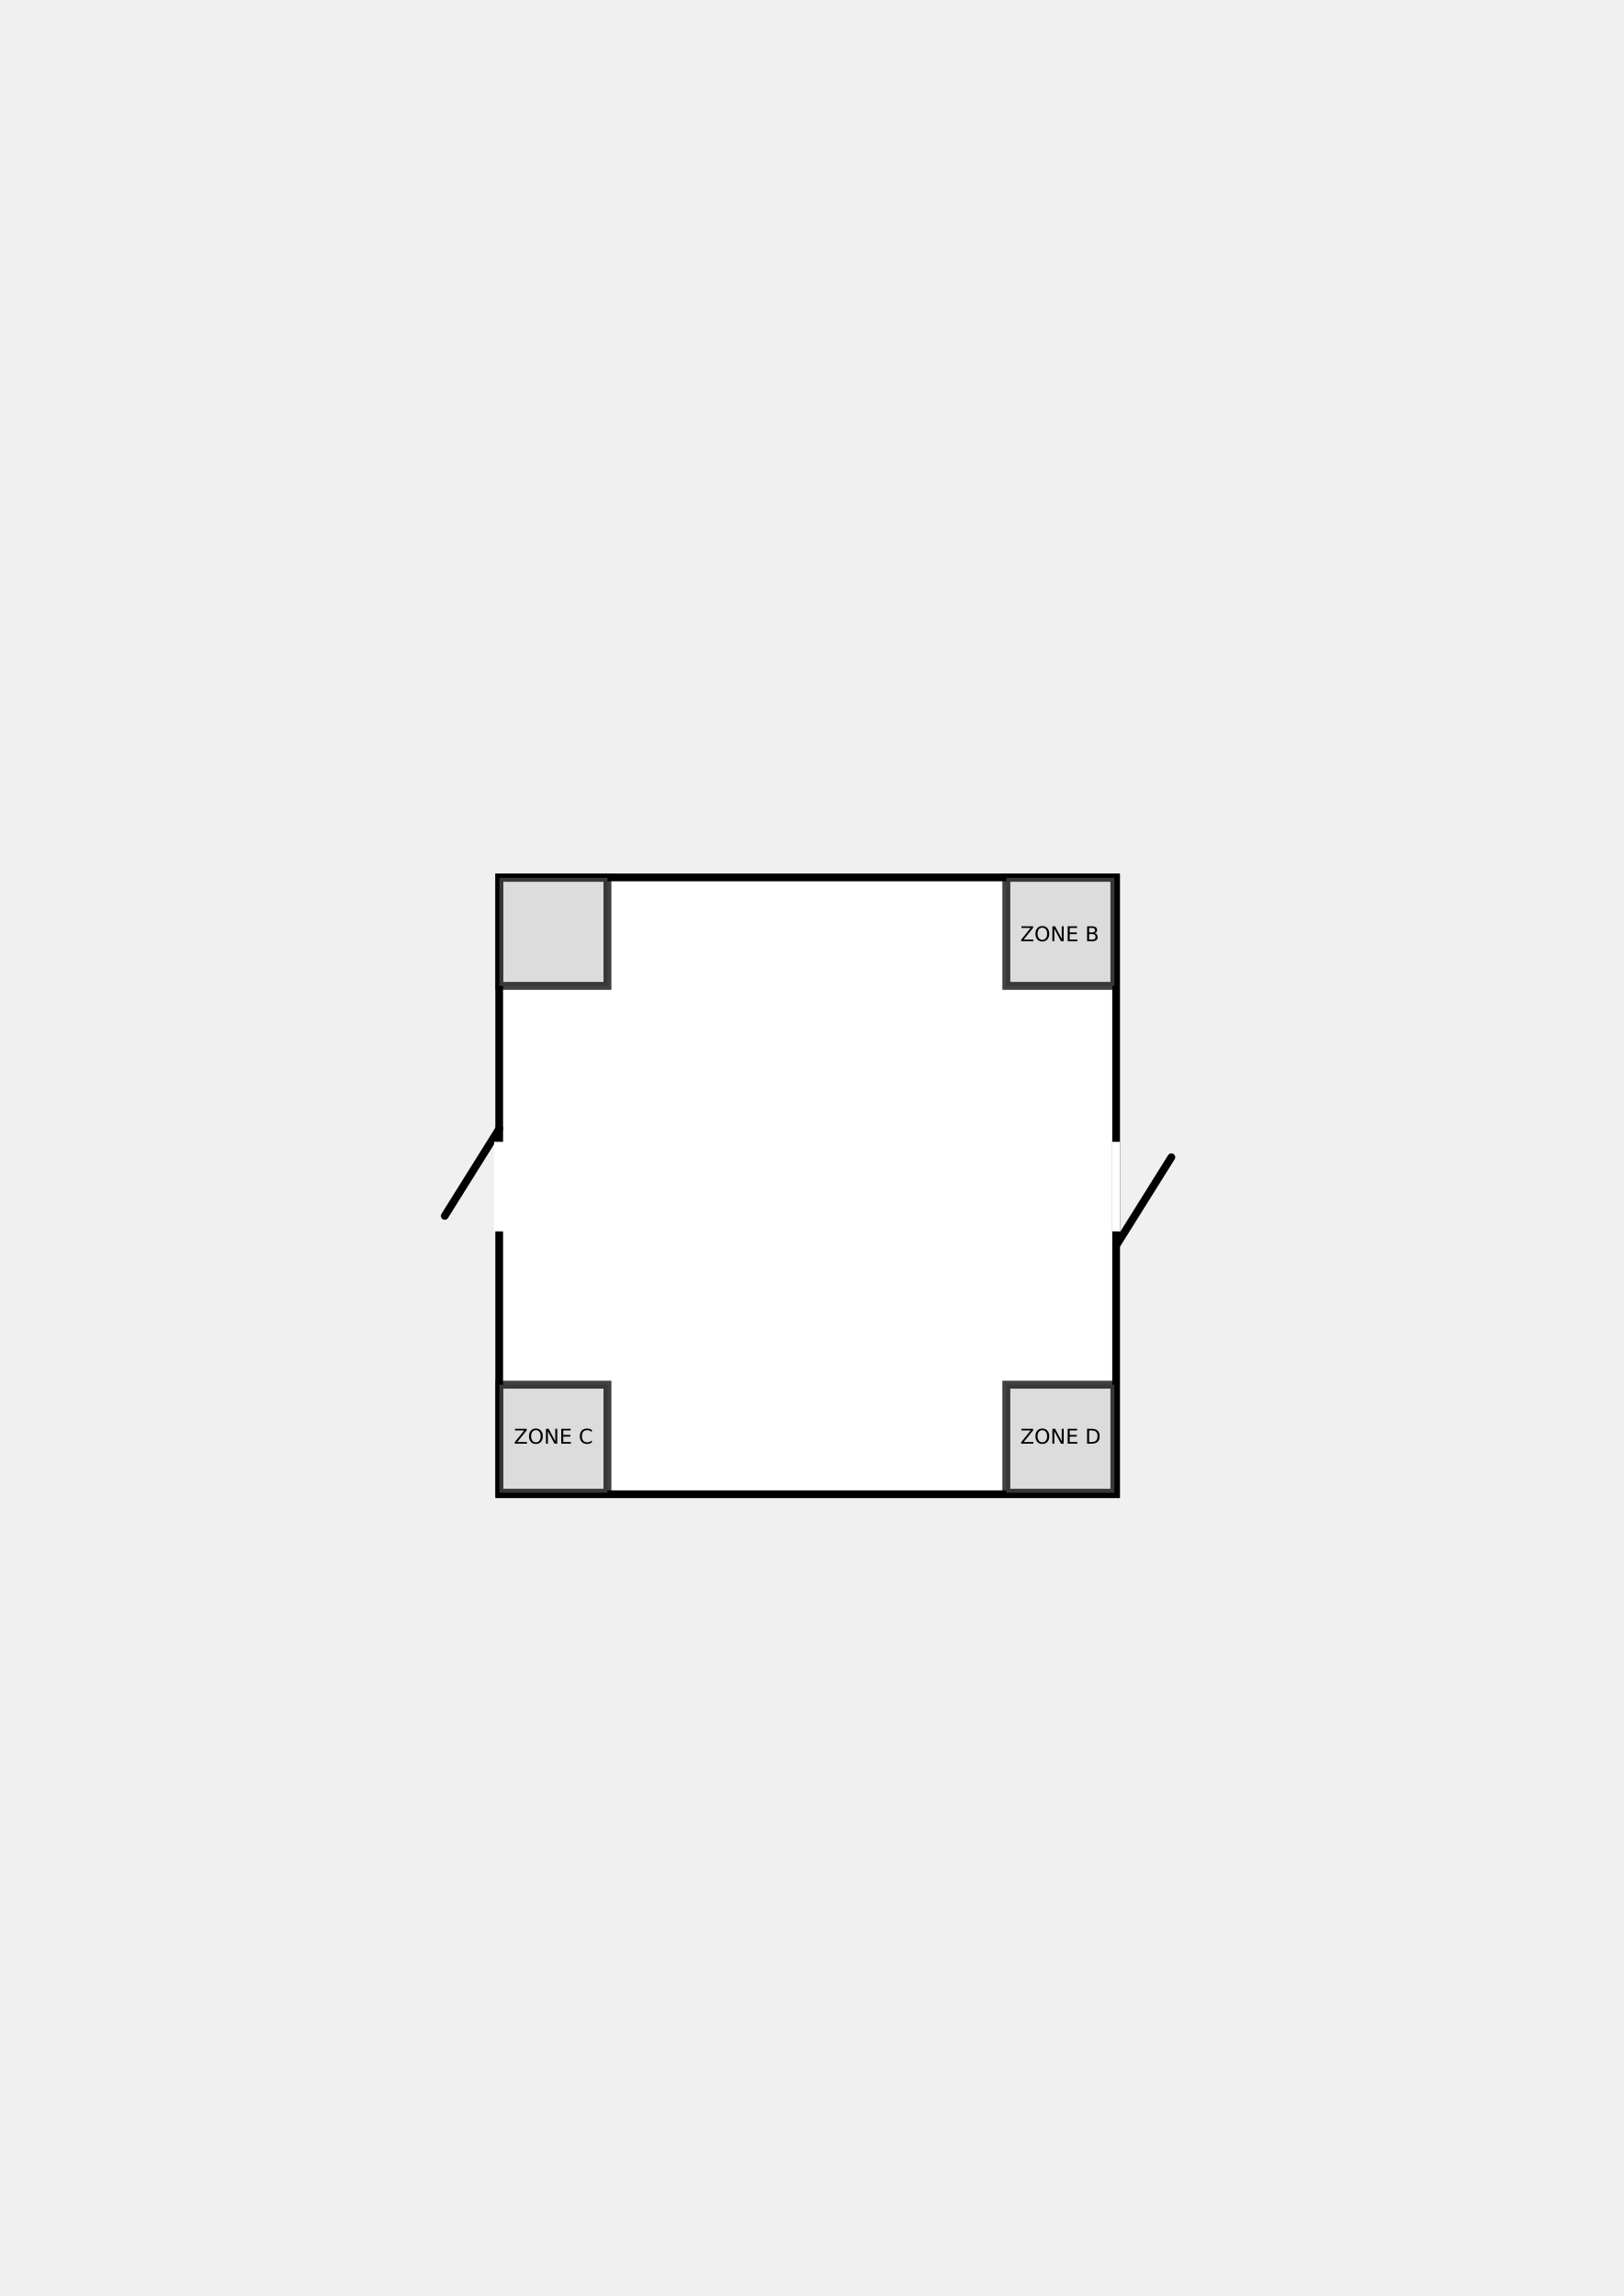
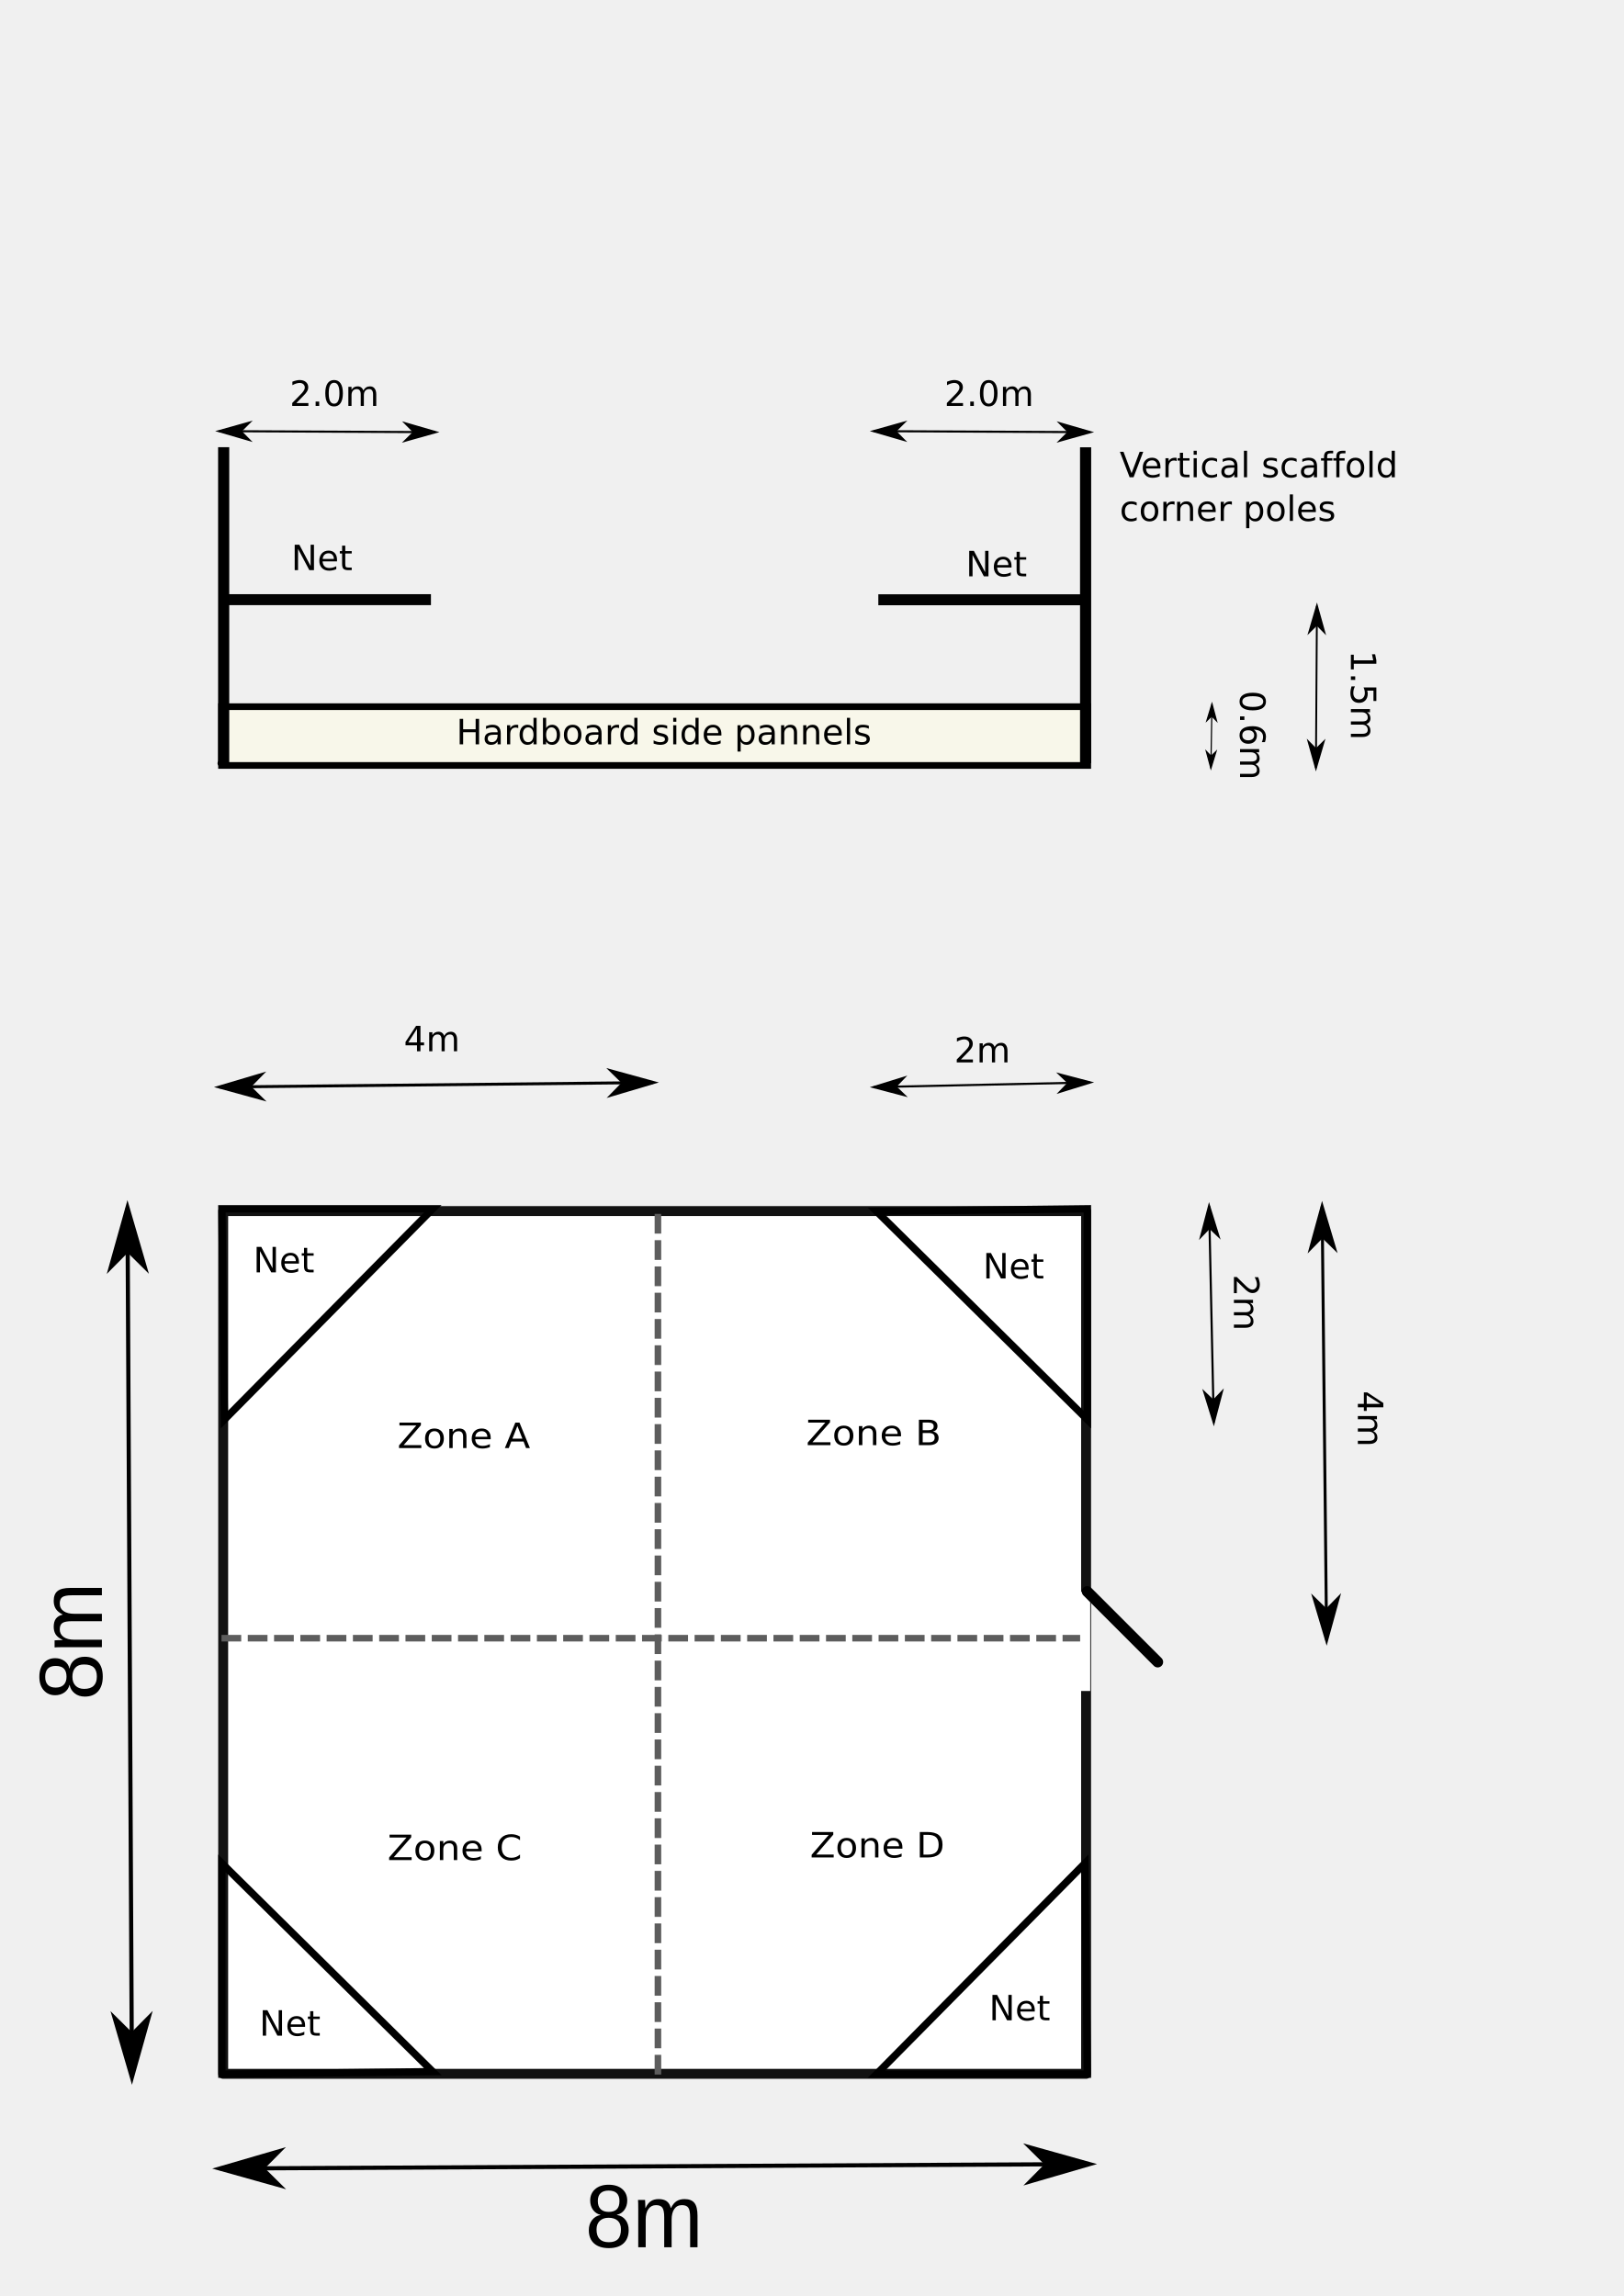
<svg xmlns="http://www.w3.org/2000/svg" width="744.094" height="1052.362" id="svg2">
-   <defs id="defs4" />
+   <defs id="defs4">
+     <marker orient="auto" refY="0.0" refX="0.0" id="Arrow1Lend" style="overflow:visible;">
+       <path id="path3177" d="M 0.0,0.0 L 5.0,-5.0 L -12.5,0.0 L 5.0,5.0 L 0.0,0.0 z " style="fill-rule:evenodd;stroke:#000000;stroke-width:1.0pt;marker-start:none;" transform="scale(0.8) rotate(180) translate(12.5,0)" />
+     </marker>
+     <marker orient="auto" refY="0.0" refX="0.0" id="Arrow1Lstart" style="overflow:visible">
+       <path id="path3174" d="M 0.0,0.0 L 5.0,-5.0 L -12.5,0.0 L 5.0,5.0 L 0.0,0.0 z " style="fill-rule:evenodd;stroke:#000000;stroke-width:1.0pt;marker-start:none" transform="scale(0.8) translate(12.5,0)" />
+     </marker>
+   </defs>
  <g id="layer1">
-     <rect style="fill:#ffffff;fill-opacity:1;fill-rule:evenodd;stroke:#000000;stroke-width:3.543;stroke-linecap:butt;stroke-linejoin:miter;stroke-miterlimit:4;stroke-dasharray:none;stroke-opacity:1" id="rect2168" width="282.709" height="282.709" x="228.772" y="402.165" />
-     <rect style="fill:#dcdcdc;fill-opacity:1;stroke:#000000;stroke-width:3.631;stroke-miterlimit:4;stroke-dasharray:none;stroke-opacity:0.745" id="rect10384" width="49.518" height="49.518" x="228.855" y="402.354" />
-     <rect style="fill:#dcdcdc;fill-opacity:1;stroke:#000000;stroke-width:3.631;stroke-miterlimit:4;stroke-dasharray:none;stroke-opacity:0.745" id="rect11377" width="49.518" height="49.518" x="461.17" y="402.353" />
-     <rect style="fill:#dcdcdc;fill-opacity:1;stroke:#000000;stroke-width:3.631;stroke-miterlimit:4;stroke-dasharray:none;stroke-opacity:0.745" id="rect11379" width="49.518" height="49.518" x="461.17" y="634.668" />
-     <rect style="fill:#dcdcdc;fill-opacity:1;stroke:#000000;stroke-width:3.631;stroke-miterlimit:4;stroke-dasharray:none;stroke-opacity:0.745" id="rect11381" width="49.518" height="49.518" x="228.855" y="634.668" />
-     <flowRoot xml:space="preserve" id="flowRoot16228" transform="matrix(1.620159,0,0,1.620159,205.8788,-899.5239)">
-       <flowRegion id="flowRegion16230">
-         <rect id="rect16232" width="163.356" height="70.901" x="78.842" y="884.468" />
-       </flowRegion>
-       <flowPara id="flowPara16234">ARENA</flowPara>
-     </flowRoot>
-     <flowRoot xml:space="preserve" id="flowRoot16236" transform="matrix(0.7807933,0,0,0.7807933,187.214,-228.2224)">
-       <flowRegion id="flowRegion16238">
-         <rect id="rect16240" width="93.59" height="40.272" x="61.826" y="832.852" />
-       </flowRegion>
-       <flowPara id="flowPara16242">ZONE A</flowPara>
-       <flowPara id="flowPara16244" />
-     </flowRoot>
-     <text xml:space="preserve" style="font-size:9.37px;font-style:normal;font-weight:normal;fill:#000000;fill-opacity:1;stroke:none;stroke-width:1px;stroke-linecap:butt;stroke-linejoin:miter;stroke-opacity:1;font-family:Bitstream Vera Sans" x="467.563" y="431.395" id="text16246">
-       <tspan id="tspan16248" x="467.563" y="431.395">ZONE B</tspan>
+     <rect style="fill:#ffffff;fill-opacity:1;fill-rule:evenodd;stroke:#121212;stroke-width:4.553;stroke-linecap:round;stroke-linejoin:round;stroke-miterlimit:4;stroke-dasharray:none;stroke-dashoffset:0;stroke-opacity:1" id="rect2397" width="395.447" height="395.447" x="102.277" y="555.081" />
+     <path style="fill:#000000;fill-opacity:1;fill-rule:evenodd;stroke:#000000;stroke-width:1.902;stroke-linecap:butt;stroke-linejoin:miter;marker-start:url(#Arrow1Lstart);marker-mid:none;marker-end:url(#Arrow1Lend);stroke-miterlimit:4;stroke-dasharray:none;stroke-opacity:1" d="M 100.951,993.938 L 499.049,991.906" id="path3169" />
+     <path style="fill:#000000;fill-opacity:1;fill-rule:evenodd;stroke:#000000;stroke-width:1.902;stroke-linecap:butt;stroke-linejoin:miter;marker-start:url(#Arrow1Lstart);marker-mid:none;marker-end:url(#Arrow1Lend);stroke-miterlimit:4;stroke-dasharray:none;stroke-opacity:1" d="M 58.424,553.755 L 60.456,951.853" id="path4987" />
+     <text xml:space="preserve" style="font-size:39.967px;font-style:normal;font-variant:normal;font-weight:normal;font-stretch:normal;text-align:start;line-height:125%;writing-mode:lr-tb;text-anchor:start;fill:#000000;fill-opacity:1;stroke:none;stroke-width:1px;stroke-linecap:butt;stroke-linejoin:miter;stroke-opacity:1;font-family:Arial;-inkscape-font-specification:Arial" x="275.362" y="1003.044" id="text4989" transform="scale(0.9738114,1.026893)">
+       <tspan id="tspan4991" x="275.362" y="1003.044">8m</tspan>
    </text>
-     <text xml:space="preserve" style="font-size:9.37px;font-style:normal;font-weight:normal;fill:#000000;fill-opacity:1;stroke:none;stroke-width:1px;stroke-linecap:butt;stroke-linejoin:miter;stroke-opacity:1;font-family:Bitstream Vera Sans" x="235.477" y="661.71" id="text16250">
-       <tspan id="tspan16252" x="235.477" y="661.71">ZONE C</tspan>
-       <tspan x="235.477" y="673.422" id="tspan16254" />
+     <text xml:space="preserve" style="font-size:39.967px;font-style:normal;font-variant:normal;font-weight:normal;font-stretch:normal;text-align:start;line-height:125%;writing-mode:lr-tb;text-anchor:start;fill:#000000;fill-opacity:1;stroke:none;stroke-width:1px;stroke-linecap:butt;stroke-linejoin:miter;stroke-opacity:1;font-family:Arial;-inkscape-font-specification:Arial" x="-800.269" y="45.471" id="text4997" transform="matrix(0,-0.9738114,1.026893,0,0,0)">
+       <tspan id="tspan4999" x="-800.269" y="45.471">8m</tspan>
    </text>
-     <text xml:space="preserve" style="font-size:9.37px;font-style:normal;font-weight:normal;fill:#000000;fill-opacity:1;stroke:none;stroke-width:1px;stroke-linecap:butt;stroke-linejoin:miter;stroke-opacity:1;font-family:Bitstream Vera Sans" x="467.563" y="661.71" id="text16256">
-       <tspan id="tspan16258" x="467.563" y="661.71">ZONE D</tspan>
+     <path style="fill:none;fill-rule:evenodd;stroke:#000000;stroke-width:3.374;stroke-linecap:butt;stroke-linejoin:miter;stroke-miterlimit:4;stroke-dasharray:none;stroke-opacity:1" d="M 101.687,854.049 L 101.687,950.675 L 198.313,949.538 L 101.687,854.049 z" id="path5001" />
+     <path style="fill:none;fill-rule:evenodd;stroke:#000000;stroke-width:3.374;stroke-linecap:butt;stroke-linejoin:miter;stroke-miterlimit:4;stroke-dasharray:none;stroke-opacity:1" d="M 198.313,554.049 L 101.687,554.049 L 102.824,650.675 L 198.313,554.049 z" id="path5003" />
+     <path style="fill:none;fill-rule:evenodd;stroke:#000000;stroke-width:3.374;stroke-linecap:butt;stroke-linejoin:miter;stroke-miterlimit:4;stroke-dasharray:none;stroke-opacity:1" d="M 498.313,650.675 L 498.313,554.049 L 401.687,555.186 L 498.313,650.675 z" id="path5005" />
+     <path style="fill:none;fill-rule:evenodd;stroke:#000000;stroke-width:3.374;stroke-linecap:butt;stroke-linejoin:miter;stroke-miterlimit:4;stroke-dasharray:none;stroke-opacity:1" d="M 401.687,950.675 L 498.313,950.675 L 497.176,854.049 L 401.687,950.675 z" id="path5007" />
+     <path style="fill:#2f2f2f;fill-opacity:1;fill-rule:evenodd;stroke:#5d5d5d;stroke-width:3.011;stroke-linecap:butt;stroke-linejoin:miter;stroke-miterlimit:4;stroke-dasharray:9.034, 3.011;stroke-dashoffset:0;stroke-opacity:1" d="M 101.506,750.857 L 498.483,750.857" id="path5013" />
+     <path style="fill:#2f2f2f;fill-opacity:1;fill-rule:evenodd;stroke:#5d5d5d;stroke-width:3.011;stroke-linecap:butt;stroke-linejoin:miter;stroke-miterlimit:4;stroke-dasharray:9.034, 3.011;stroke-dashoffset:0;stroke-opacity:1" d="M 301.506,950.857 L 301.506,553.879" id="path5017" />
+     <path style="fill:#000000;fill-opacity:1;fill-rule:evenodd;stroke:#000000;stroke-width:0.974;stroke-linecap:butt;stroke-linejoin:miter;marker-start:url(#Arrow1Lstart);marker-mid:none;marker-end:url(#Arrow1Lend);stroke-miterlimit:4;stroke-dasharray:none;stroke-opacity:1" d="M 400.487,498.274 L 499.513,496.131" id="path5019" />
+     <path style="fill:#000000;fill-opacity:1;fill-rule:evenodd;stroke:#000000;stroke-width:0.974;stroke-linecap:butt;stroke-linejoin:miter;marker-start:url(#Arrow1Lstart);marker-mid:none;marker-end:url(#Arrow1Lend);stroke-miterlimit:4;stroke-dasharray:none;stroke-opacity:1" d="M 554.089,552.849 L 556.231,651.875" id="path5021" />
+     <text xml:space="preserve" style="font-size:16px;font-style:normal;font-weight:normal;fill:#000000;fill-opacity:1;stroke:none;stroke-width:1px;stroke-linecap:butt;stroke-linejoin:miter;stroke-opacity:1;font-family:Bitstream Vera Sans" x="437.283" y="486.938" id="text5023">
+       <tspan id="tspan5025" x="437.283" y="486.938">2m</tspan>
    </text>
-     <path style="fill:none;fill-rule:evenodd;stroke:#000000;stroke-width:3.543;stroke-linecap:round;stroke-linejoin:round;stroke-miterlimit:0;stroke-dasharray:none;stroke-opacity:1" d="M 511.811,570.402 L 536.811,530.402" id="path16276" />
-     <path style="fill:none;fill-rule:evenodd;stroke:#000000;stroke-width:3.543;stroke-linecap:round;stroke-linejoin:round;stroke-miterlimit:0;stroke-dasharray:none;stroke-opacity:1" d="M 228.811,517.316 L 203.811,557.316" id="path17405" />
-     <path style="fill:none;fill-rule:evenodd;stroke:#ffffff;stroke-width:4.34;stroke-linecap:butt;stroke-linejoin:miter;stroke-miterlimit:4;stroke-dasharray:none;stroke-opacity:1" d="M 228.587,564.402 C 228.587,523.349 228.587,523.349 228.587,523.349" id="path17409" />
-     <path style="fill:none;fill-rule:evenodd;stroke:#ffffff;stroke-width:3.543;stroke-linecap:butt;stroke-linejoin:miter;stroke-miterlimit:4;stroke-dasharray:none;stroke-opacity:1" d="M 511.461,564.402 C 511.461,523.349 511.461,523.349 511.461,523.349" id="path20318" />
+     <text xml:space="preserve" style="font-size:16px;font-style:normal;font-weight:normal;fill:#000000;fill-opacity:1;stroke:none;stroke-width:1px;stroke-linecap:butt;stroke-linejoin:miter;stroke-opacity:1;font-family:Bitstream Vera Sans" x="584.148" y="-565.47" id="text5027" transform="matrix(0,1,-1,0,0,0)">
+       <tspan x="584.148" y="-565.47" id="tspan5031">2m</tspan>
+     </text>
+     <path style="fill:#000000;fill-opacity:1;fill-rule:evenodd;stroke:#000000;stroke-width:1.352;stroke-linecap:butt;stroke-linejoin:miter;marker-start:url(#Arrow1Lstart);marker-mid:none;marker-end:url(#Arrow1Lend);stroke-miterlimit:4;stroke-dasharray:none;stroke-opacity:1" d="M 100.676,498.23 L 299.324,496.174" id="path5035" />
+     <text xml:space="preserve" style="font-size:16px;font-style:normal;font-weight:normal;fill:#000000;fill-opacity:1;stroke:none;stroke-width:1px;stroke-linecap:butt;stroke-linejoin:miter;stroke-opacity:1;font-family:Bitstream Vera Sans" x="185.053" y="481.854" id="text5037">
+       <tspan id="tspan5039" x="185.053" y="481.854">4m</tspan>
+     </text>
+     <path style="fill:#000000;fill-opacity:1;fill-rule:evenodd;stroke:#000000;stroke-width:1.352;stroke-linecap:butt;stroke-linejoin:miter;marker-start:url(#Arrow1Lstart);marker-mid:none;marker-end:url(#Arrow1Lend);stroke-miterlimit:4;stroke-dasharray:none;stroke-opacity:1" d="M 605.887,553.038 L 607.943,751.686" id="path5041" />
+     <text xml:space="preserve" style="font-size:16px;font-style:normal;font-weight:normal;fill:#000000;fill-opacity:1;stroke:none;stroke-width:1px;stroke-linecap:butt;stroke-linejoin:miter;stroke-opacity:1;font-family:Bitstream Vera Sans" x="637.415" y="-622.264" id="text5043" transform="matrix(0,1,-1,0,0,0)">
+       <tspan id="tspan5045" x="637.415" y="-622.264">4m</tspan>
+     </text>
+     <text xml:space="preserve" style="font-size:16.571px;font-style:normal;font-weight:normal;fill:#000000;fill-opacity:1;stroke:none;stroke-width:1px;stroke-linecap:butt;stroke-linejoin:miter;stroke-opacity:1;font-family:Bitstream Vera Sans" x="175.813" y="687.387" id="text5047" transform="scale(1.035676,0.9655525)">
+       <tspan id="tspan5049" x="175.813" y="687.387">Zone A</tspan>
+     </text>
+     <text xml:space="preserve" style="font-size:16.716px;font-style:normal;font-weight:normal;fill:#000000;fill-opacity:1;stroke:none;stroke-width:1px;stroke-linecap:butt;stroke-linejoin:miter;stroke-opacity:1;font-family:Bitstream Vera Sans" x="353.558" y="692.032" id="text5051" transform="scale(1.044763,0.9571551)">
+       <tspan id="tspan5053" x="353.558" y="692.032">Zone B</tspan>
+     </text>
+     <text xml:space="preserve" style="font-size:16.647px;font-style:normal;font-weight:normal;fill:#000000;fill-opacity:1;stroke:none;stroke-width:1px;stroke-linecap:butt;stroke-linejoin:miter;stroke-opacity:1;font-family:Bitstream Vera Sans" x="170.651" y="887.014" id="text5055" transform="scale(1.04041,0.9611598)">
+       <tspan id="tspan5057" x="170.651" y="887.014">Zone C</tspan>
+     </text>
+     <text xml:space="preserve" style="font-size:16.488px;font-style:normal;font-weight:normal;fill:#000000;fill-opacity:1;stroke:none;stroke-width:1px;stroke-linecap:butt;stroke-linejoin:miter;stroke-opacity:1;font-family:Bitstream Vera Sans" x="360.201" y="877.331" id="text5059" transform="scale(1.030508,0.9703951)">
+       <tspan id="tspan5061" x="360.201" y="877.331">Zone D</tspan>
+     </text>
+     <path style="fill:#ffffff;fill-rule:evenodd;stroke:#ffffff;stroke-width:4.613;stroke-linecap:butt;stroke-linejoin:miter;stroke-miterlimit:5;stroke-dasharray:none;stroke-opacity:1" d="M 497.307,729.609 L 497.307,775.056" id="path5150" />
+     <path style="fill:none;fill-rule:evenodd;stroke:#000000;stroke-width:5;stroke-linecap:round;stroke-linejoin:miter;stroke-miterlimit:4;stroke-dasharray:none;stroke-opacity:1" d="M 498.256,729.483 L 530.536,761.764" id="path5148" />
+     <rect style="fill:#f8f7ea;fill-opacity:1;fill-rule:evenodd;stroke:#000000;stroke-width:3.063;stroke-linecap:butt;stroke-linejoin:miter;stroke-miterlimit:4;stroke-dasharray:none;stroke-dashoffset:0;stroke-opacity:1" id="rect5152" width="396.949" height="26.937" x="101.525" y="323.9" />
+     <path id="path5156" style="fill:#000000;stroke:none" d="M 102.662,349.851 A 1.5,1.5 0 1 1 99.662,349.851 A 1.5,1.5 0 1 1 102.662,349.851 z" />
+     <path style="fill:none;fill-rule:evenodd;stroke:#000000;stroke-width:5.101;stroke-linecap:butt;stroke-linejoin:miter;stroke-miterlimit:4;stroke-dasharray:none;stroke-opacity:1" d="M 102.5,349.76 L 102.5,204.965" id="path5164" />
+     <path style="fill:none;fill-rule:evenodd;stroke:#000000;stroke-width:5.022;stroke-linecap:butt;stroke-linejoin:miter;stroke-miterlimit:4;stroke-dasharray:none;stroke-opacity:0.987" d="M 102.511,274.851 L 197.489,274.851" id="path5166" />
+     <path style="fill:none;fill-rule:evenodd;stroke:#000000;stroke-width:5.101;stroke-linecap:butt;stroke-linejoin:miter;stroke-miterlimit:4;stroke-dasharray:none;stroke-opacity:1" d="M 497.5,349.811 L 497.5,205.016" id="path5170" />
+     <path style="fill:none;fill-rule:evenodd;stroke:#000000;stroke-width:5.022;stroke-linecap:butt;stroke-linejoin:miter;stroke-miterlimit:4;stroke-dasharray:none;stroke-opacity:0.987" d="M 497.488,274.903 L 402.511,274.903" id="path5172" />
+     <path style="fill:#000000;fill-opacity:1;fill-rule:evenodd;stroke:#000000;stroke-width:0.546;stroke-linecap:butt;stroke-linejoin:miter;marker-start:url(#Arrow1Lstart);marker-mid:none;marker-end:url(#Arrow1Lend);stroke-miterlimit:4;stroke-dasharray:none;stroke-opacity:1" d="M 555.406,322.659 L 554.914,352.113" id="path5174" />
+     <text xml:space="preserve" style="font-size:16px;font-style:normal;font-weight:normal;fill:#000000;fill-opacity:1;stroke:none;stroke-width:1px;stroke-linecap:butt;stroke-linejoin:miter;stroke-opacity:1;font-family:Bitstream Vera Sans" x="316.464" y="-568.28" id="text5176" transform="matrix(0,1,-1,0,0,0)">
+       <tspan x="316.464" y="-568.28" id="tspan5234">0.6m</tspan>
+     </text>
+     <path style="fill:#000000;fill-opacity:1;fill-rule:evenodd;stroke:#000000;stroke-width:0.844;stroke-linecap:butt;stroke-linejoin:miter;marker-start:url(#Arrow1Lstart);marker-mid:none;marker-end:url(#Arrow1Lend);stroke-miterlimit:4;stroke-dasharray:none;stroke-opacity:1" d="M 603.517,277.784 L 603.05,351.94" id="path5182" />
+     <text xml:space="preserve" style="font-size:16px;font-style:normal;font-weight:normal;fill:#000000;fill-opacity:1;stroke:none;stroke-width:1px;stroke-linecap:butt;stroke-linejoin:miter;stroke-opacity:1;font-family:Bitstream Vera Sans" x="298.106" y="-619.07" id="text5184" transform="matrix(0,1,-1,0,0,0)">
+       <tspan x="298.106" y="-619.07" id="tspan5186">1.5m</tspan>
+     </text>
+     <path style="fill:#000000;fill-opacity:1;fill-rule:evenodd;stroke:#000000;stroke-width:0.967;stroke-linecap:butt;stroke-linejoin:miter;marker-start:url(#Arrow1Lstart);marker-mid:none;marker-end:url(#Arrow1Lend);stroke-miterlimit:4;stroke-dasharray:none;stroke-opacity:1" d="M 400.484,197.613 L 499.516,198.072" id="path5188" />
+     <text xml:space="preserve" style="font-size:16px;font-style:normal;font-weight:normal;fill:#000000;fill-opacity:1;stroke:none;stroke-width:1px;stroke-linecap:butt;stroke-linejoin:miter;stroke-opacity:1;font-family:Bitstream Vera Sans" x="432.744" y="186.057" id="text5190">
+       <tspan x="432.744" y="186.057" id="tspan5192">2.0m</tspan>
+     </text>
+     <path style="fill:#000000;fill-opacity:1;fill-rule:evenodd;stroke:#000000;stroke-width:0.967;stroke-linecap:butt;stroke-linejoin:miter;marker-start:url(#Arrow1Lstart);marker-mid:none;marker-end:url(#Arrow1Lend);stroke-miterlimit:4;stroke-dasharray:none;stroke-opacity:1" d="M 100.484,197.613 L 199.516,198.072" id="path5194" />
+     <text xml:space="preserve" style="font-size:16px;font-style:normal;font-weight:normal;fill:#000000;fill-opacity:1;stroke:none;stroke-width:1px;stroke-linecap:butt;stroke-linejoin:miter;stroke-opacity:1;font-family:Bitstream Vera Sans" x="132.744" y="186.057" id="text5196">
+       <tspan x="132.744" y="186.057" id="tspan5198">2.0m</tspan>
+     </text>
+     <text xml:space="preserve" style="font-size:16px;font-style:normal;font-weight:normal;fill:#000000;fill-opacity:1;stroke:none;stroke-width:1px;stroke-linecap:butt;stroke-linejoin:miter;stroke-opacity:1;font-family:Bitstream Vera Sans" x="209.083" y="341.155" id="text5200">
+       <tspan id="tspan5202" x="209.083" y="341.155">Hardboard side pannels</tspan>
+     </text>
+     <text xml:space="preserve" style="font-size:16px;font-style:normal;font-weight:normal;fill:#000000;fill-opacity:1;stroke:none;stroke-width:1px;stroke-linecap:butt;stroke-linejoin:miter;stroke-opacity:1;font-family:Bitstream Vera Sans" x="513.094" y="218.763" id="text5204">
+       <tspan id="tspan5206" x="513.094" y="218.763">Vertical scaffold </tspan>
+       <tspan x="513.094" y="238.763" id="tspan5208">corner poles</tspan>
+     </text>
+     <text xml:space="preserve" style="font-size:16px;font-style:normal;font-weight:normal;fill:#000000;fill-opacity:1;stroke:none;stroke-width:1px;stroke-linecap:butt;stroke-linejoin:miter;stroke-opacity:1;font-family:Bitstream Vera Sans" x="133.477" y="261.334" id="text5210">
+       <tspan id="tspan5212" x="133.477" y="261.334">Net</tspan>
+     </text>
+     <text xml:space="preserve" style="font-size:16px;font-style:normal;font-weight:normal;fill:#000000;fill-opacity:1;stroke:none;stroke-width:1px;stroke-linecap:butt;stroke-linejoin:miter;stroke-opacity:1;font-family:Bitstream Vera Sans" x="442.582" y="264.144" id="text5214">
+       <tspan id="tspan5216" x="442.582" y="264.144">Net</tspan>
+     </text>
+     <text xml:space="preserve" style="font-size:16px;font-style:normal;font-weight:normal;fill:#000000;fill-opacity:1;stroke:none;stroke-width:1px;stroke-linecap:butt;stroke-linejoin:miter;stroke-opacity:1;font-family:Bitstream Vera Sans" x="116.03" y="583.183" id="text5218">
+       <tspan id="tspan5220" x="116.03" y="583.183">Net</tspan>
+     </text>
+     <text xml:space="preserve" style="font-size:16px;font-style:normal;font-weight:normal;fill:#000000;fill-opacity:1;stroke:none;stroke-width:1px;stroke-linecap:butt;stroke-linejoin:miter;stroke-opacity:1;font-family:Bitstream Vera Sans" x="450.426" y="585.993" id="text5222">
+       <tspan id="tspan5224" x="450.426" y="585.993">Net</tspan>
+     </text>
+     <text xml:space="preserve" style="font-size:16px;font-style:normal;font-weight:normal;fill:#000000;fill-opacity:1;stroke:none;stroke-width:1px;stroke-linecap:butt;stroke-linejoin:miter;stroke-opacity:1;font-family:Bitstream Vera Sans" x="453.236" y="926.009" id="text5226">
+       <tspan id="tspan5228" x="453.236" y="926.009">Net</tspan>
+     </text>
+     <text xml:space="preserve" style="font-size:16px;font-style:normal;font-weight:normal;fill:#000000;fill-opacity:1;stroke:none;stroke-width:1px;stroke-linecap:butt;stroke-linejoin:miter;stroke-opacity:1;font-family:Bitstream Vera Sans" x="118.84" y="933.034" id="text5230">
+       <tspan id="tspan5232" x="118.84" y="933.034">Net</tspan>
+     </text>
  </g>
</svg>
